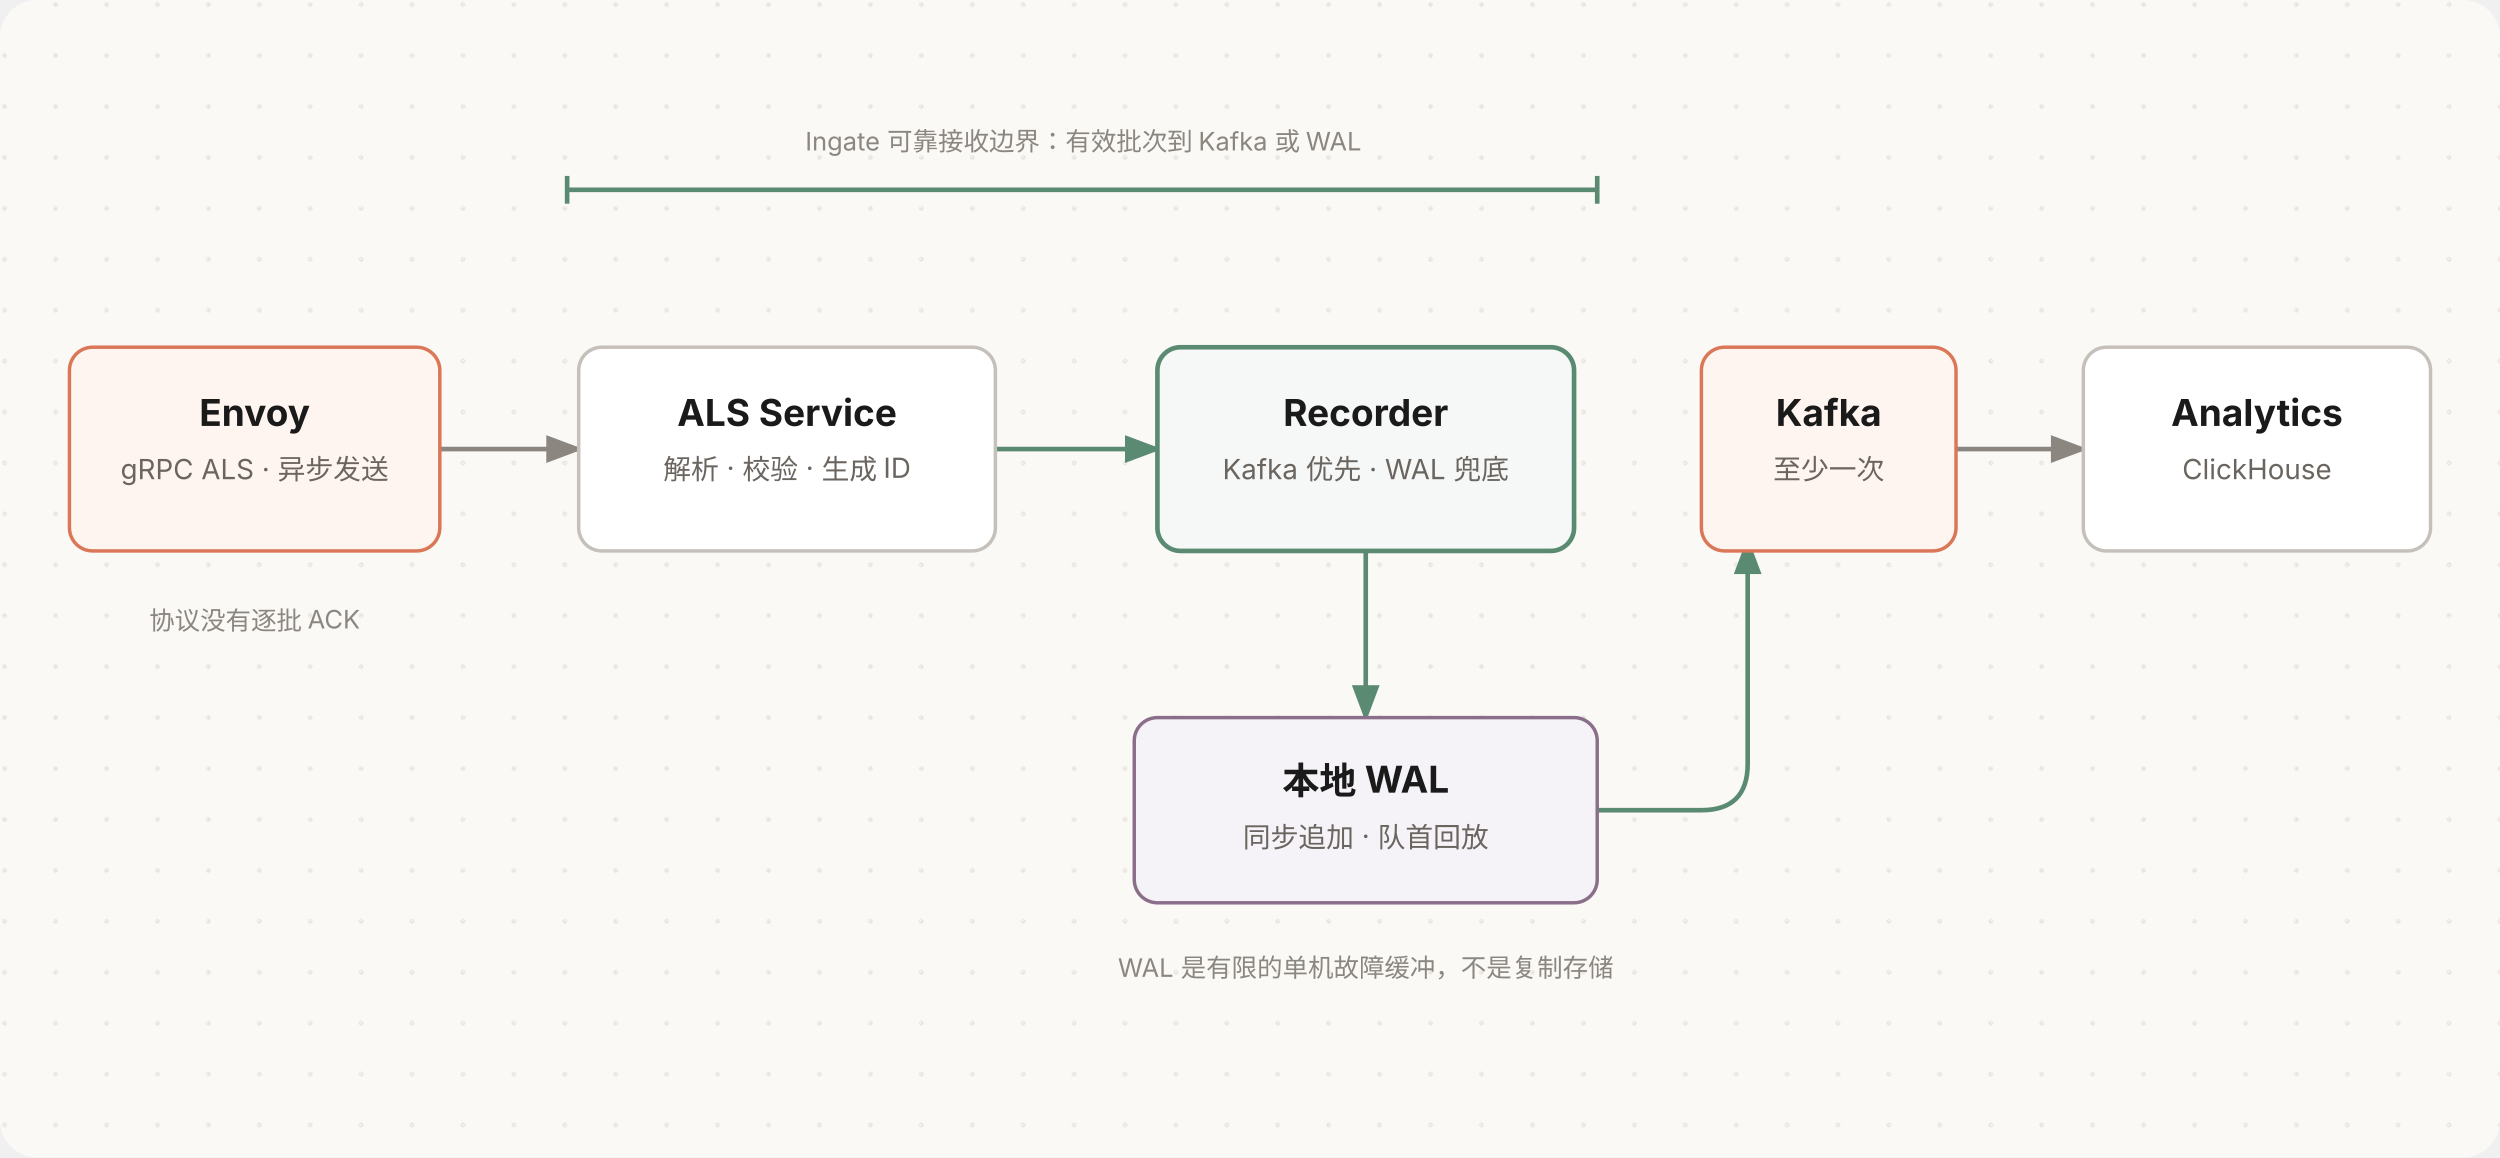
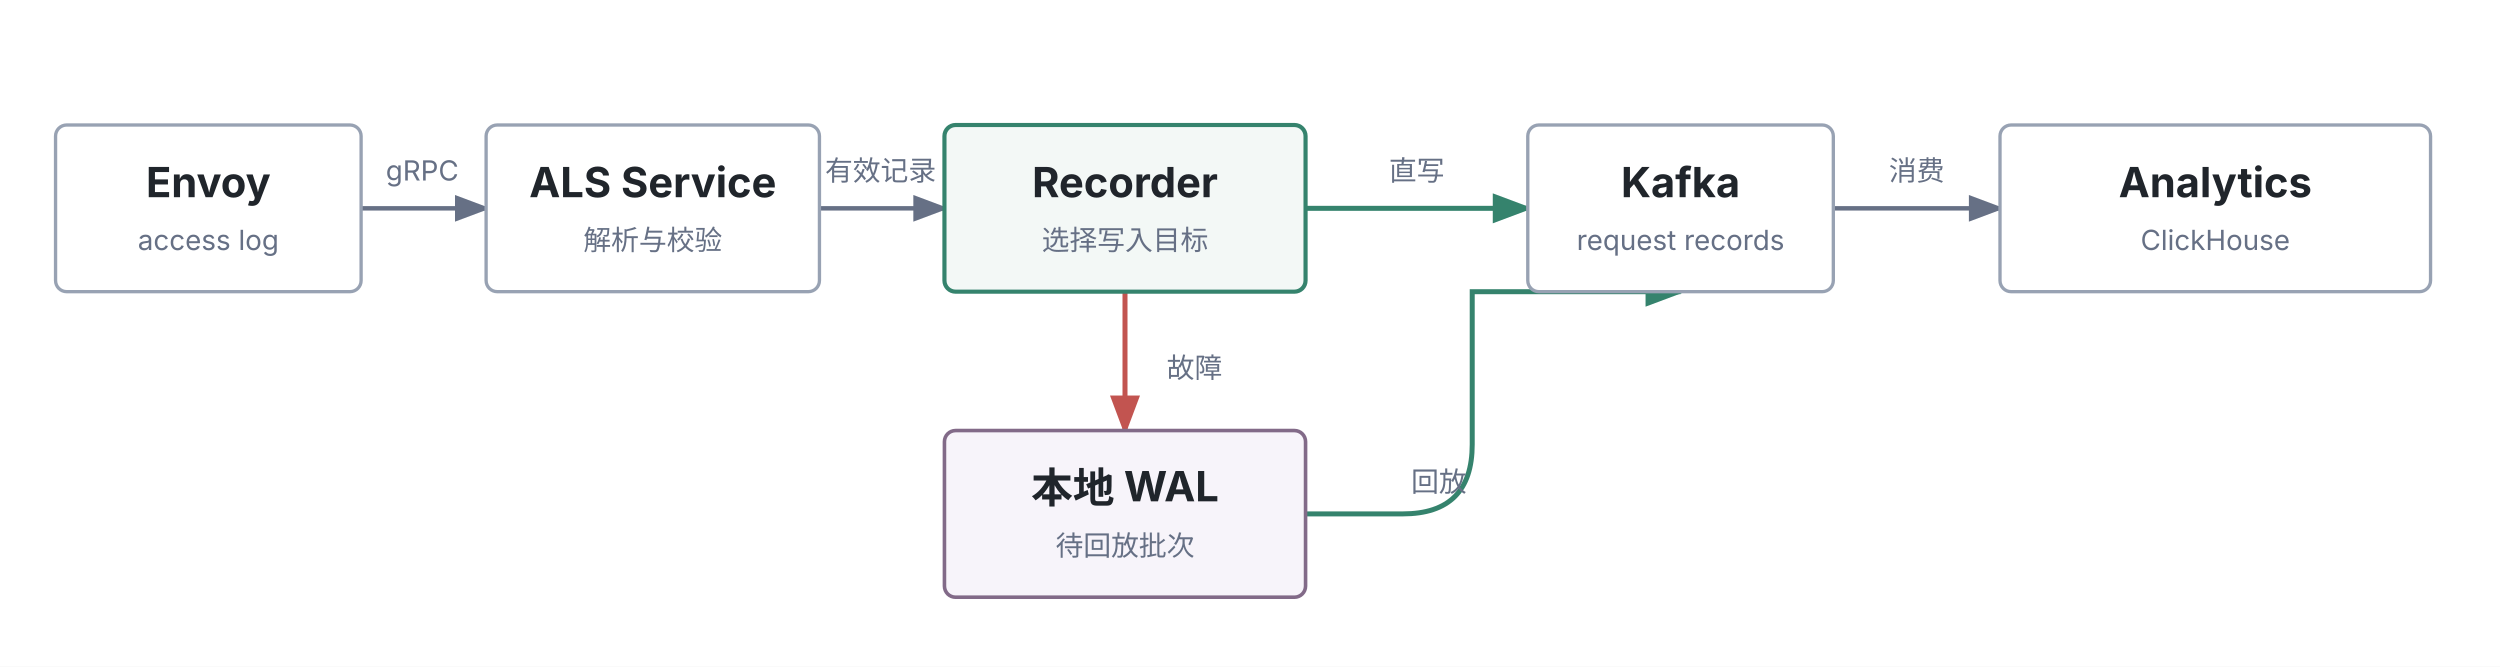
- <svg xmlns="http://www.w3.org/2000/svg" viewBox="0 0 1080 500" role="img" aria-labelledby="title desc">
+ <svg xmlns="http://www.w3.org/2000/svg" viewBox="0 0 900 240" role="img" aria-labelledby="title desc">
  <defs>
-     <pattern id="dots" width="22" height="22" patternUnits="userSpaceOnUse">
-       <circle cx="2" cy="2" r="1" fill="#E8E4DE" />
-     </pattern>
    <marker id="arrow" markerWidth="8" markerHeight="6" refX="7" refY="3" orient="auto">
-       <path d="M0 0L8 3L0 6Z" fill="#8B8680" />
+       <path d="M0 0L8 3L0 6Z" fill="#667085" />
    </marker>
-     <marker id="sage-arrow" markerWidth="8" markerHeight="6" refX="7" refY="3" orient="auto">
-       <path d="M0 0L8 3L0 6Z" fill="#5B8A72" />
+     <marker id="ok-arrow" markerWidth="8" markerHeight="6" refX="7" refY="3" orient="auto">
+       <path d="M0 0L8 3L0 6Z" fill="#35836D" />
+     </marker>
+     <marker id="fail-arrow" markerWidth="8" markerHeight="6" refX="7" refY="3" orient="auto">
+       <path d="M0 0L8 3L0 6Z" fill="#C25450" />
    </marker>
    <style>
-       text{font-family:Inter,-apple-system,BlinkMacSystemFont,"Segoe UI",sans-serif;fill:#1A1A1A}.label{font-size:16px;font-weight:650}.sub{font-size:12px;fill:#6B6560}.note{font-size:11px;fill:#8B8680}.edge{fill:none;stroke:#8B8680;stroke-width:2}.reliable{fill:none;stroke:#5B8A72;stroke-width:2}.box{fill:#FFF;stroke:#C5C0BA;stroke-width:1.5}.core{fill:#F5F8F6;stroke:#5B8A72;stroke-width:2}.store{fill:#F5F3F8;stroke:#8B6F8A;stroke-width:1.5}.external{fill:#FFF5F0;stroke:#D97757;stroke-width:1.5}
+       text{font-family:Inter,-apple-system,BlinkMacSystemFont,"Segoe UI",sans-serif;fill:#20252B}.label{font-size:15px;font-weight:650}.sub{font-size:10px;fill:#667085}.edge{fill:none;stroke:#667085;stroke-width:1.6}.ok{fill:none;stroke:#35836D;stroke-width:1.8}.fail{fill:none;stroke:#C25450;stroke-width:1.8}.node{fill:#FFF;stroke:#98A2B3;stroke-width:1.2}.core{fill:#F3F8F6;stroke:#35836D;stroke-width:1.5}.store{fill:#F7F4FA;stroke:#826A88;stroke-width:1.3}
    </style>
  </defs>
-   <rect width="1080" height="500" rx="16" fill="#FAF9F6" />
-   <rect width="1080" height="500" rx="16" fill="url(#dots)" />
-   <line class="edge" x1="190" y1="194" x2="250" y2="194" marker-end="url(#arrow)" />
-   <line class="reliable" x1="430" y1="194" x2="500" y2="194" marker-end="url(#sage-arrow)" />
-   <line class="reliable" x1="590" y1="234" x2="590" y2="310" marker-end="url(#sage-arrow)" />
-   <path class="reliable" d="M690 350H735Q755 350 755 330V234" marker-end="url(#sage-arrow)" />
-   <line class="edge" x1="845" y1="194" x2="900" y2="194" marker-end="url(#arrow)" />
-   <rect class="external" x="30" y="150" width="160" height="88" rx="10" />
-   <text class="label" x="110" y="184" text-anchor="middle">Envoy</text>
-   <text class="sub" x="110" y="207" text-anchor="middle">gRPC ALS · 异步发送</text>
-   <rect class="box" x="250" y="150" width="180" height="88" rx="10" />
-   <text class="label" x="340" y="184" text-anchor="middle">ALS Service</text>
-   <text class="sub" x="340" y="207" text-anchor="middle">解析 · 校验 · 生成 ID</text>
-   <rect class="core" x="500" y="150" width="180" height="88" rx="10" />
-   <text class="label" x="590" y="184" text-anchor="middle">Recorder</text>
-   <text class="sub" x="590" y="207" text-anchor="middle">Kafka 优先 · WAL 兜底</text>
-   <rect class="store" x="490" y="310" width="200" height="80" rx="10" />
-   <text class="label" x="590" y="343" text-anchor="middle">本地 WAL</text>
-   <text class="sub" x="590" y="366" text-anchor="middle">同步追加 · 队首回放</text>
-   <rect class="external" x="735" y="150" width="110" height="88" rx="10" />
-   <text class="label" x="790" y="184" text-anchor="middle">Kafka</text>
-   <text class="sub" x="790" y="207" text-anchor="middle">至少一次</text>
-   <rect class="box" x="900" y="150" width="150" height="88" rx="10" />
-   <text class="label" x="975" y="184" text-anchor="middle">Analytics</text>
-   <text class="sub" x="975" y="207" text-anchor="middle">ClickHouse</text>
-   <path d="M245 82H690" stroke="#5B8A72" stroke-width="2" />
-   <path d="M245 76V88M690 76V88" stroke="#5B8A72" stroke-width="2" />
-   <text class="note" x="468" y="65" text-anchor="middle">Ingate 可靠接收边界：有效批次到 Kafka 或 WAL</text>
-   <text class="note" x="110" y="272" text-anchor="middle">协议没有逐批 ACK</text>
-   <text class="note" x="590" y="422" text-anchor="middle">WAL 是有限的单机故障缓冲，不是复制存储</text>
+   <rect width="900" height="240" fill="#FFF" />
+   <line class="edge" x1="130" y1="75" x2="175" y2="75" marker-end="url(#arrow)" />
+   <line class="edge" x1="295" y1="75" x2="340" y2="75" marker-end="url(#arrow)" />
+   <line class="ok" x1="470" y1="75" x2="550" y2="75" marker-end="url(#ok-arrow)" />
+   <line class="fail" x1="405" y1="105" x2="405" y2="155" marker-end="url(#fail-arrow)" />
+   <path class="ok" d="M470 185H505Q530 185 530 160V105H605" marker-end="url(#ok-arrow)" />
+   <line class="edge" x1="660" y1="75" x2="720" y2="75" marker-end="url(#arrow)" />
+   <rect class="node" x="20" y="45" width="110" height="60" rx="4" />
+   <text class="label" x="75" y="71" text-anchor="middle">Envoy</text>
+   <text class="sub" x="75" y="90" text-anchor="middle">access log</text>
+   <rect class="node" x="175" y="45" width="120" height="60" rx="4" />
+   <text class="label" x="235" y="71" text-anchor="middle">ALS Service</text>
+   <text class="sub" x="235" y="90" text-anchor="middle">解析与校验</text>
+   <rect class="core" x="340" y="45" width="130" height="60" rx="4" />
+   <text class="label" x="405" y="71" text-anchor="middle">Recorder</text>
+   <text class="sub" x="405" y="90" text-anchor="middle">选择写入目标</text>
+   <rect class="node" x="550" y="45" width="110" height="60" rx="4" />
+   <text class="label" x="605" y="71" text-anchor="middle">Kafka</text>
+   <text class="sub" x="605" y="90" text-anchor="middle">request records</text>
+   <rect class="node" x="720" y="45" width="155" height="60" rx="4" />
+   <text class="label" x="797.5" y="71" text-anchor="middle">Analytics</text>
+   <text class="sub" x="797.5" y="90" text-anchor="middle">ClickHouse</text>
+   <rect class="store" x="340" y="155" width="130" height="60" rx="4" />
+   <text class="label" x="405" y="181" text-anchor="middle">本地 WAL</text>
+   <text class="sub" x="405" y="200" text-anchor="middle">待回放批次</text>
+   <text class="sub" x="152" y="65" text-anchor="middle">gRPC</text>
+   <text class="sub" x="317" y="65" text-anchor="middle">有效记录</text>
+   <text class="sub" x="510" y="65" text-anchor="middle">直写</text>
+   <text class="sub" x="420" y="136">故障</text>
+   <text class="sub" x="518" y="177" text-anchor="middle">回放</text>
+   <text class="sub" x="690" y="65" text-anchor="middle">消费</text>
</svg>
